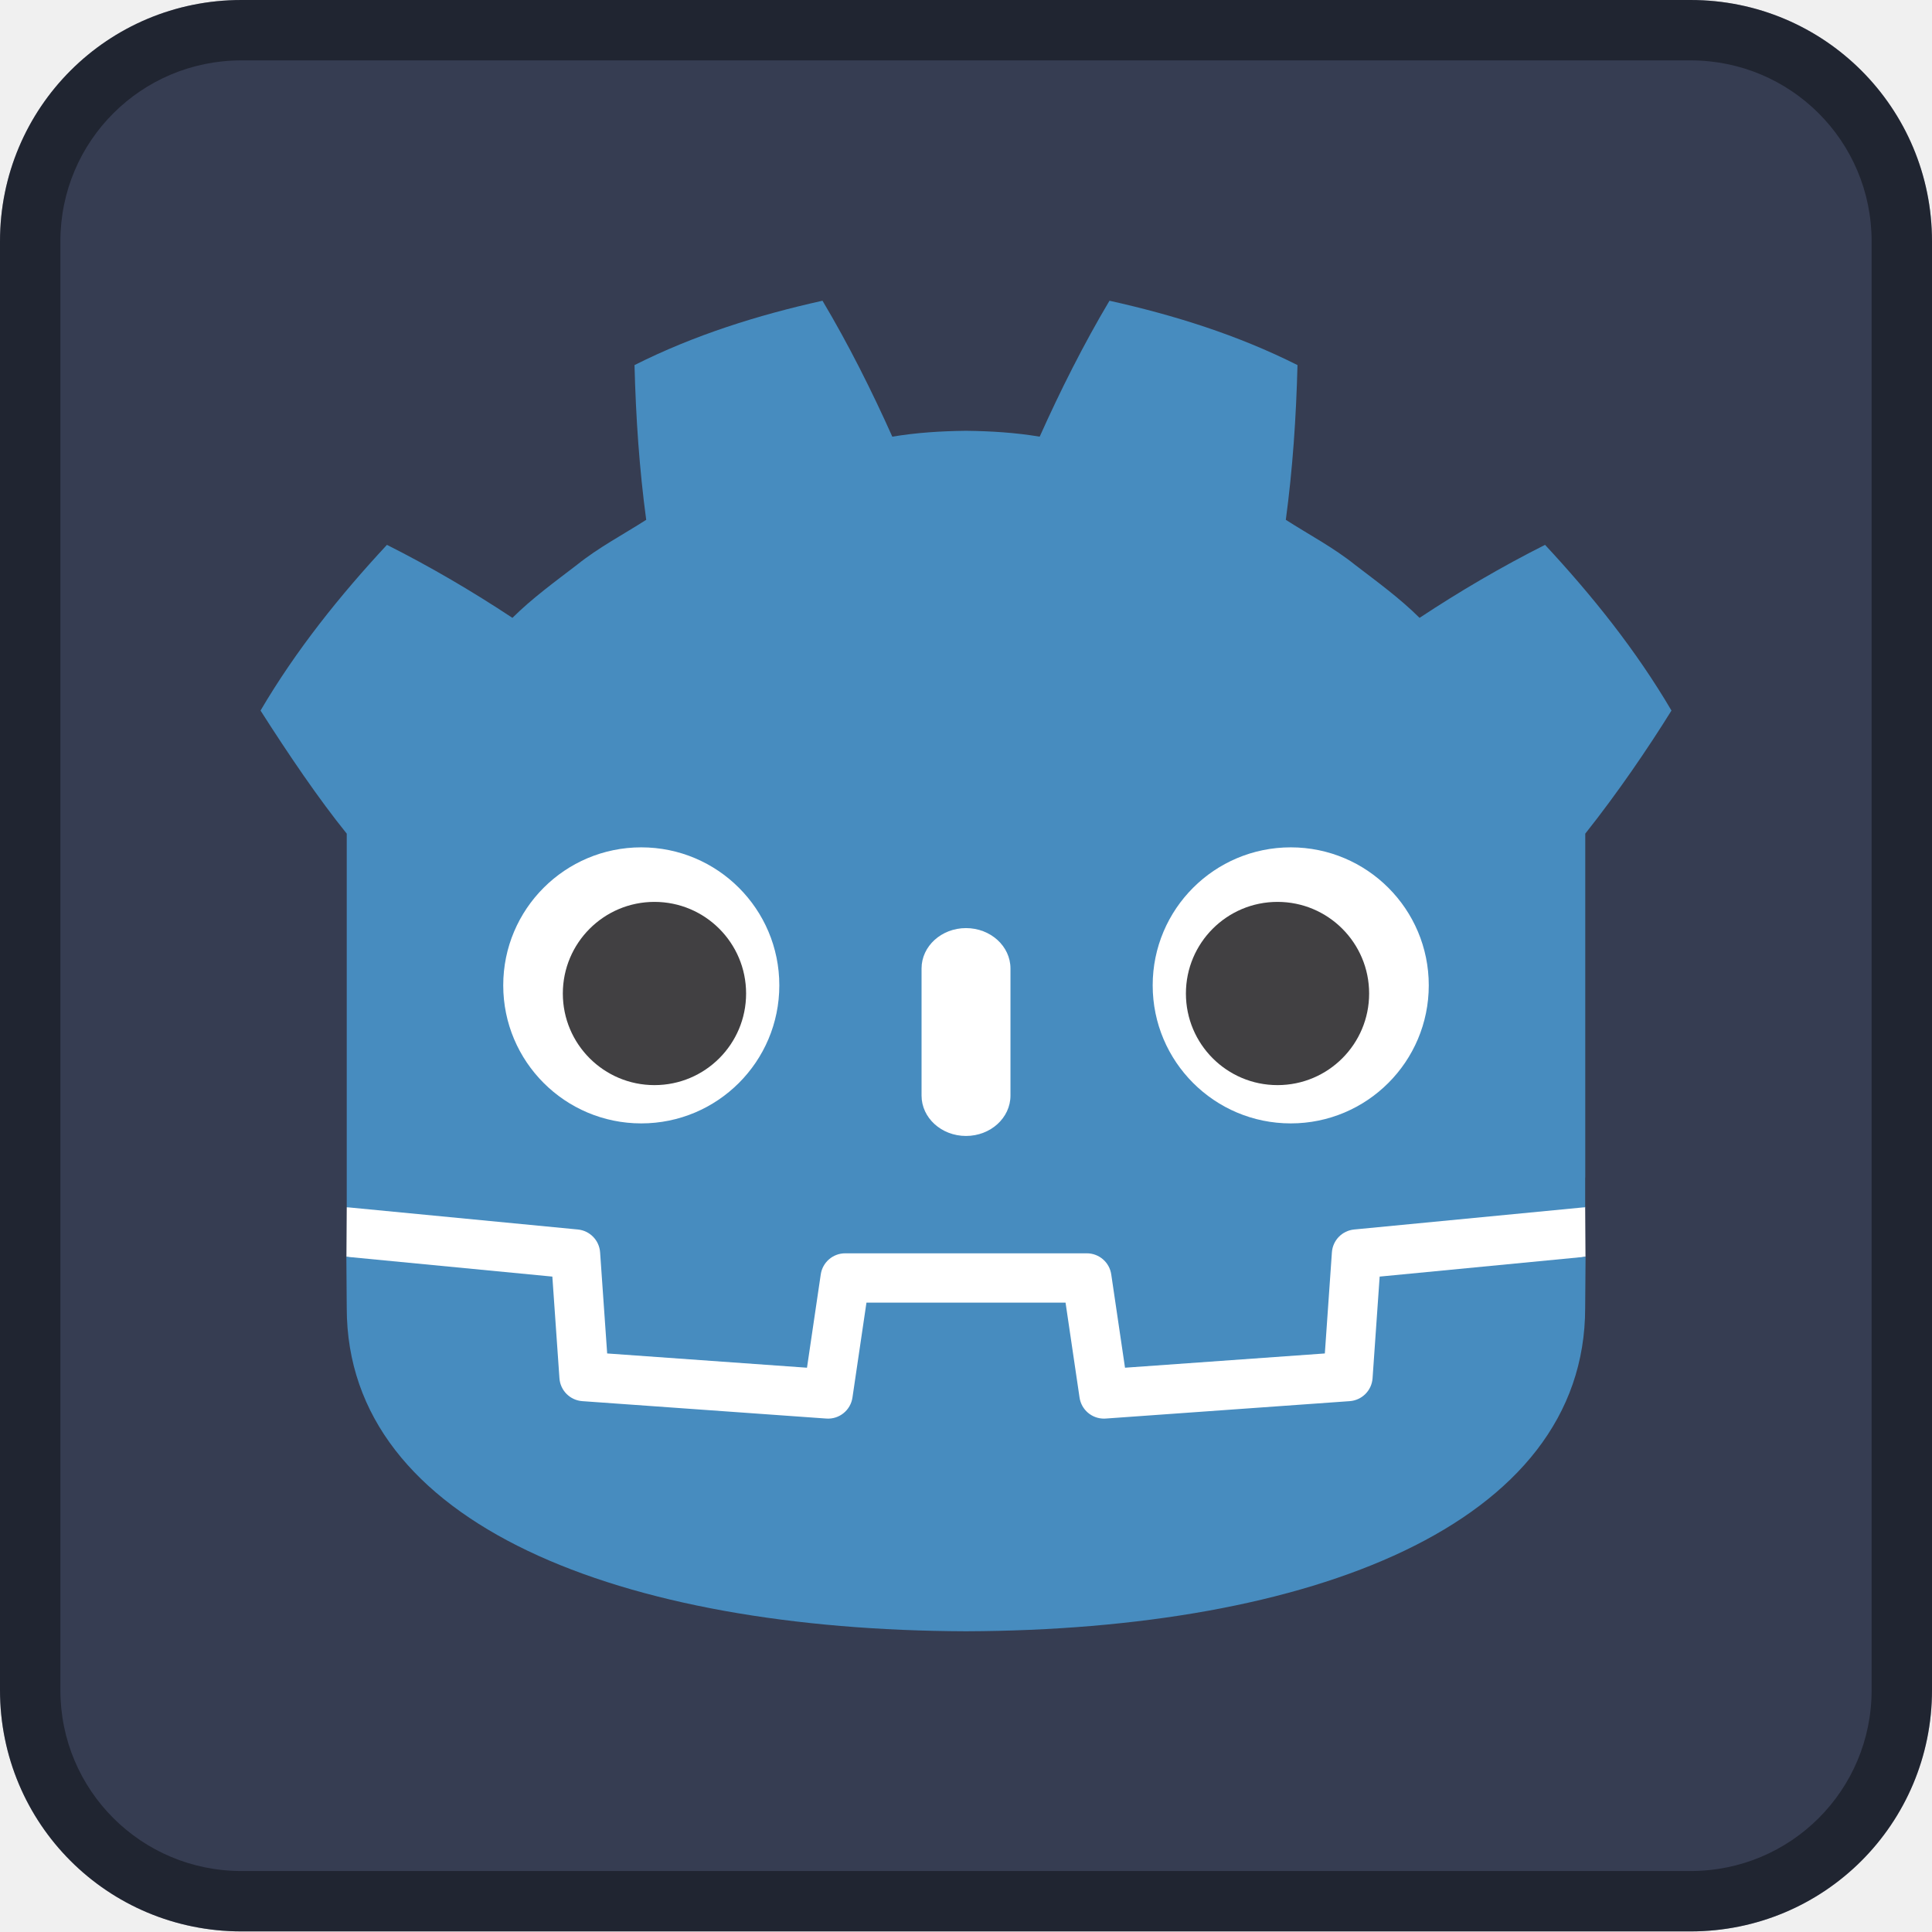
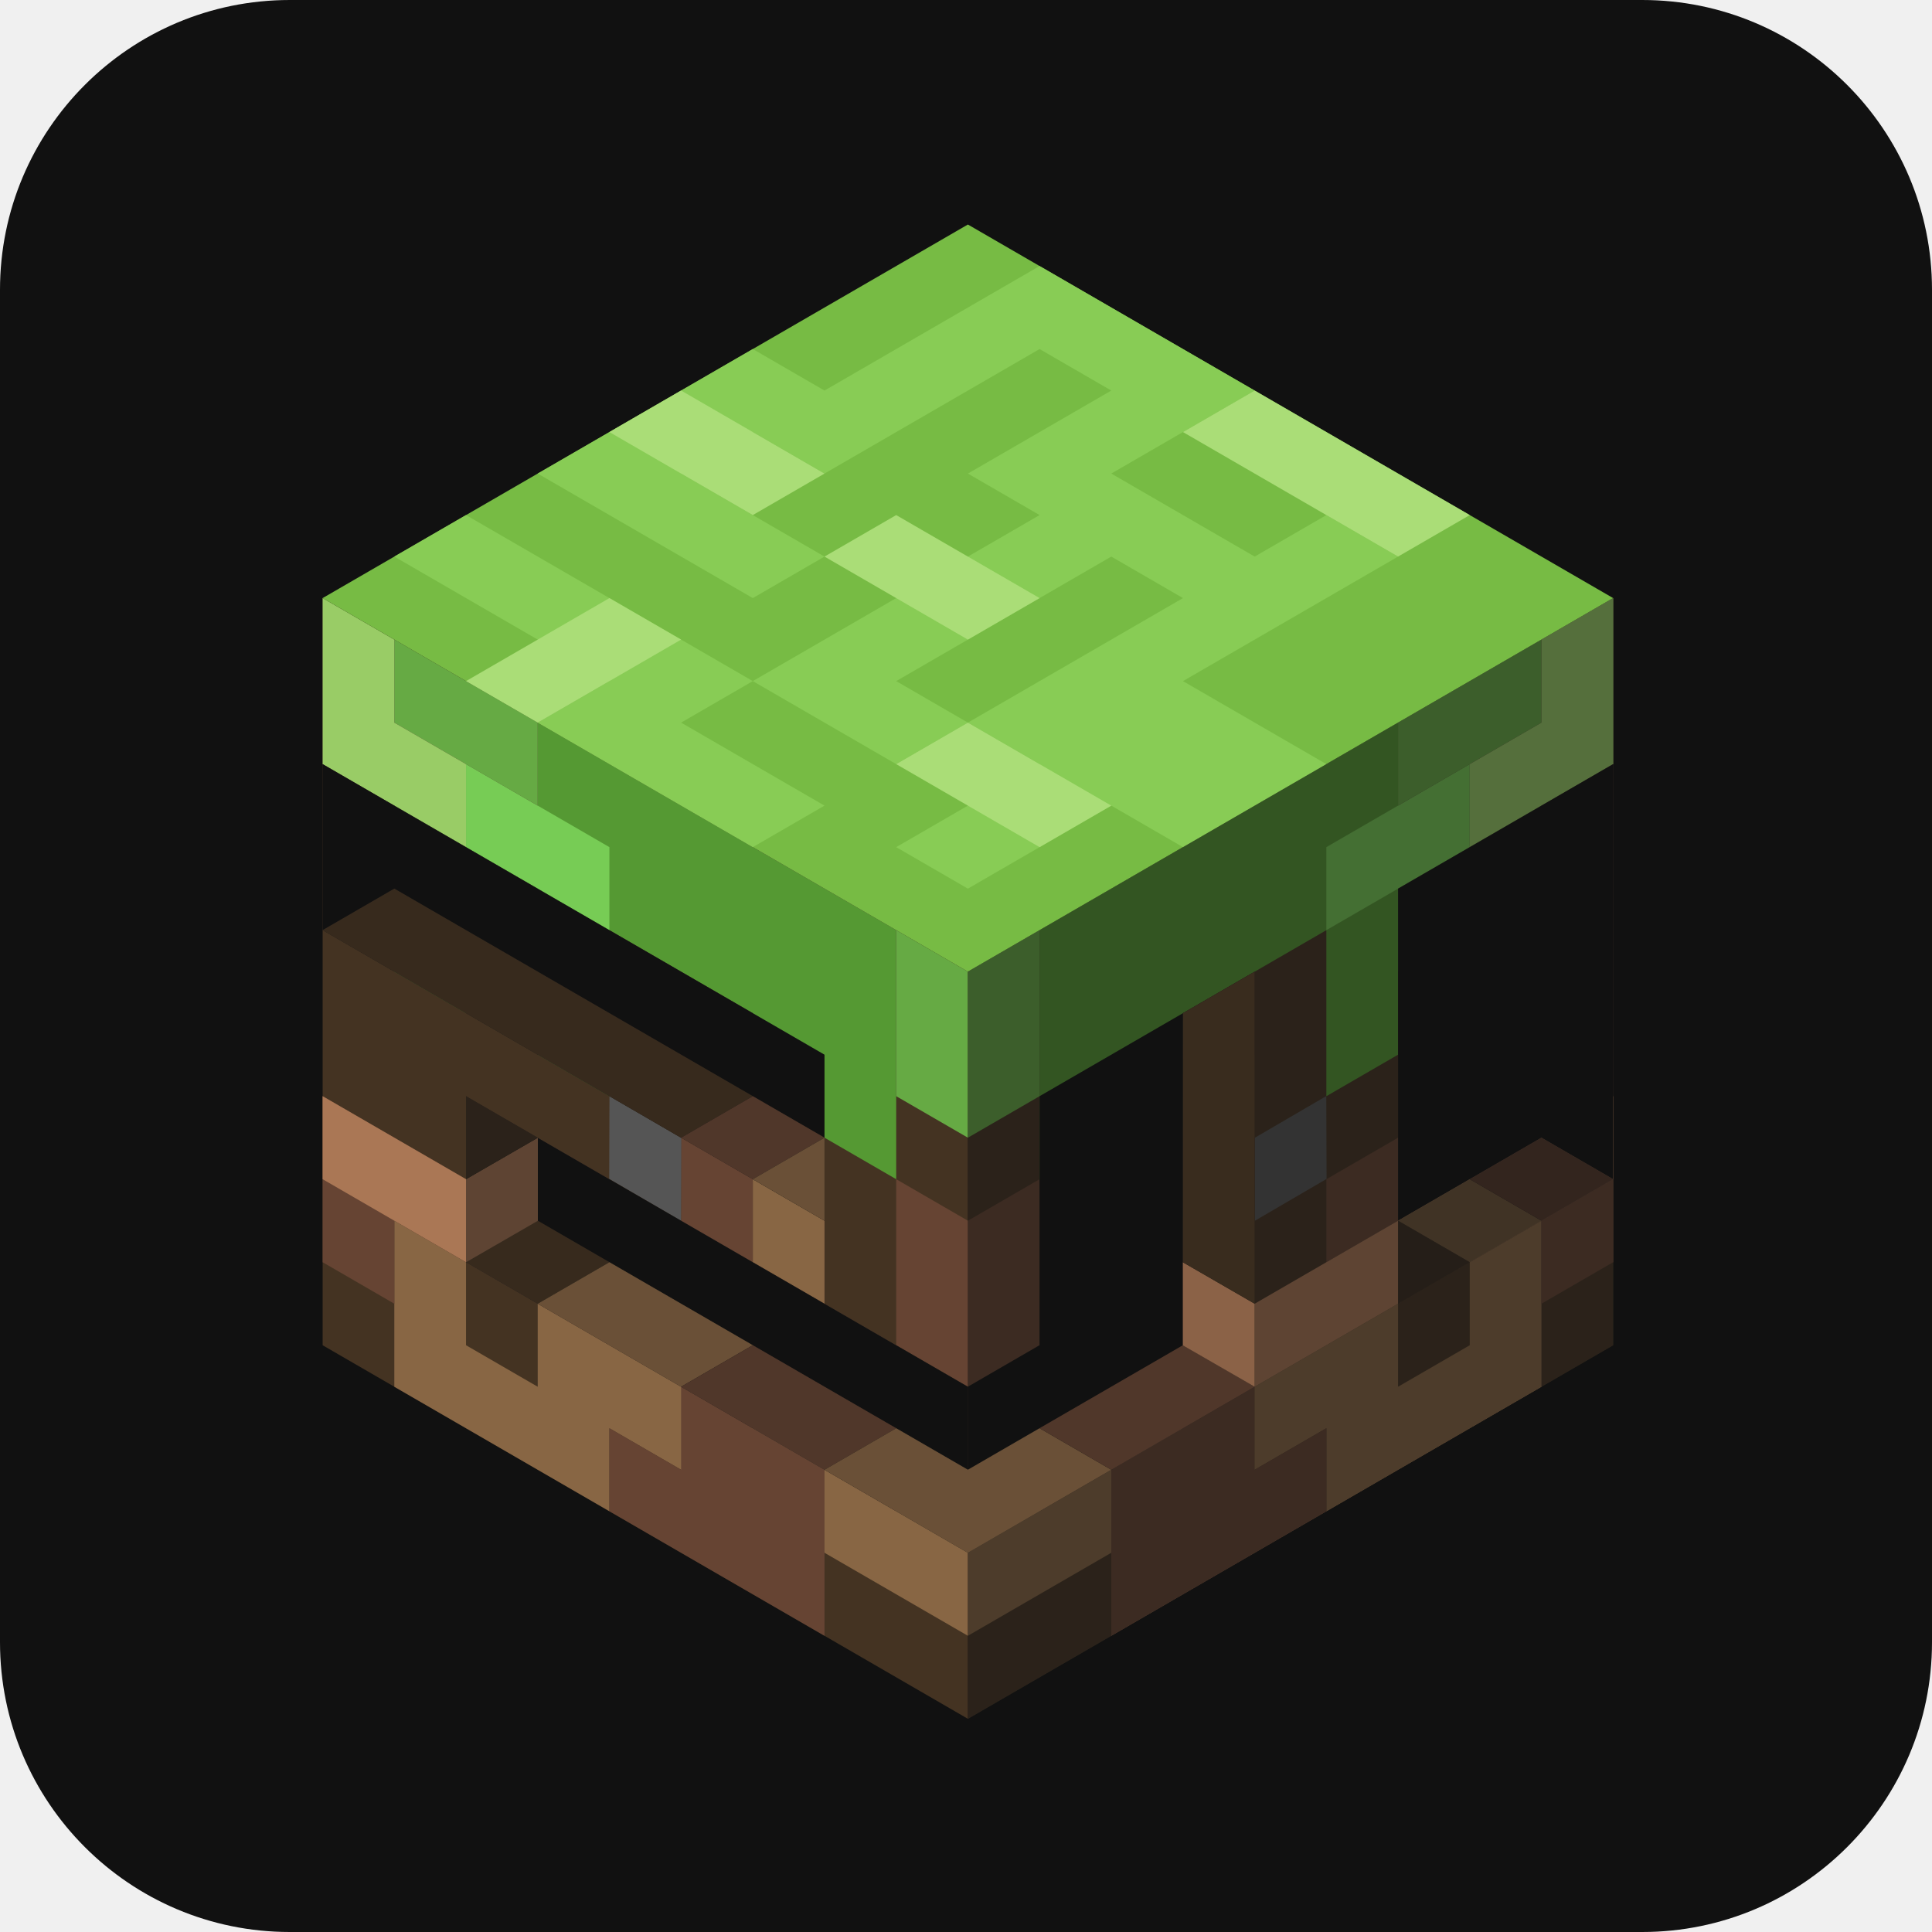
- <svg xmlns="http://www.w3.org/2000/svg" height="128" width="128">
-   <g transform="translate(32 32)">
-     <path d="m-16-32c-8.86 0-16 7.13-16 15.99v95.98c0 8.86 7.13 15.99 16 15.99h96c8.86 0 16-7.13 16-15.99v-95.98c0-8.85-7.14-15.99-16-15.99z" fill="#363d52" />
-     <path d="m-16-32c-8.86 0-16 7.13-16 15.99v95.98c0 8.86 7.13 15.99 16 15.99h96c8.86 0 16-7.13 16-15.99v-95.98c0-8.85-7.14-15.99-16-15.99zm0 4h96c6.64 0 12 5.35 12 11.99v95.98c0 6.64-5.35 11.99-12 11.99h-96c-6.64 0-12-5.35-12-11.99v-95.98c0-6.64 5.36-11.99 12-11.99z" fill-opacity=".4" />
+ <svg xmlns="http://www.w3.org/2000/svg" aria-label="Minecraft" role="img" viewBox="0 0 512 512" stroke-linecap="square" fill="none" version="1.1" id="svg12">
+   <defs id="defs12" />
+   <rect width="512" height="512" rx="15%" fill="#111" id="rect1" />
+   <g id="a" transform="matrix(19 11 0 22 76 142)">
+     <path fill="#432" d="M.5.5h9v9h-9" id="path1" />
+     <path style="color:#000000;fill:#886644;-inkscape-stroke:none" d="M 6.5,4.5 V 5 7.5 h -3 v 1 h -1 V 8 7.5 h -1 V 8 9.5 h 3 v -1 h 5 v -2 h -2 V 5 4.5 Z" id="path2" />
+     <path style="color:#000000;fill:#664433;-inkscape-stroke:none" d="M 5.5,3.5 V 4 8.5 H 5 4.5 v 1 H 5 7.5 v -2 h -1 v -1 H 7 7.5 V 7 7.5 h 1 V 7 5.5 H 7 6.5 V 4 3.5 Z m 3,2 h 1 V 5 4 3.5 h -1 V 4 5 Z m -6,0 v 1 h -2 V 8 8.5 h 1 V 8 7.5 h 2 v -1 H 4 4.5 v -1 H 4 Z" id="path3" />
+     <path style="color:#000000;fill:#aa7755;-inkscape-stroke:none" d="m 0.5,6.5 v 1 H 1 2 2.5 v -1 H 2 1 Z m 3,0 v 1 H 4 5 5.5 v -1 H 5 4 Z" id="path4" />
+     <path stroke="#555" d="M5 5z" id="path5" />
+     <path style="color:#000000;fill:#559933;-inkscape-stroke:none" d="m 3.5,0.5 v 1 1 h -2 V 4 4.5 h 1 V 4 3.5 h 1 V 4 4.5 h 1 V 4 3.5 2.5 h 2 v 1 h 2 v -3 z" id="path6" />
+     <path style="color:#000000;fill:#66aa44;-inkscape-stroke:none" d="m 1.5,0.5 v 1 H 2 3 3.5 v -1 H 3 2 Z m 7,0 V 1 2 2.5 h 1 V 2 1 0.5 Z" id="path7" />
+     <path style="color:#000000;fill:#77cc55;-inkscape-stroke:none" d="m 2.5,1.5 v 1 H 3 4 4.5 v -1 H 4 3 Z" id="path8" />
+     <path style="color:#000000;fill:#99cc66;-inkscape-stroke:none" d="M 0.5,0.5 V 1 2.5 H 2 2.5 v -1 H 2 1.5 V 1 0.5 Z" id="path9" />
  </g>
-   <g stroke-width="9.927" transform="matrix(.1007308 0 0 .1007308 12.42592 2.256365)">
-     <path d="m0 0s-.325 1.994-.515 1.976l-36.182-3.491c-2.879-.278-5.115-2.574-5.317-5.459l-.994-14.247-27.992-1.997-1.904 12.912c-.424 2.872-2.932 5.037-5.835 5.037h-38.188c-2.902 0-5.41-2.165-5.834-5.037l-1.905-12.912-27.992 1.997-.994 14.247c-.202 2.886-2.438 5.182-5.317 5.46l-36.2 3.49c-.187.018-.324-1.978-.511-1.978l-.049-7.83 30.658-4.944 1.004-14.374c.203-2.91 2.551-5.263 5.463-5.472l38.551-2.75c.146-.01.29-.016.434-.016 2.897 0 5.401 2.166 5.825 5.038l1.959 13.286h28.005l1.959-13.286c.423-2.871 2.93-5.037 5.831-5.037.142 0 .284.005.423.015l38.556 2.75c2.911.209 5.26 2.562 5.463 5.472l1.003 14.374 30.645 4.966z" fill="#fff" transform="matrix(4.162611 0 0 -4.162611 919.2406 771.6719)" />
-     <path d="m0 0v-47.514-6.035-5.492c.108-.001.216-.005.323-.015l36.196-3.49c1.896-.183 3.382-1.709 3.514-3.609l1.116-15.978 31.574-2.253 2.175 14.747c.282 1.912 1.922 3.329 3.856 3.329h38.188c1.933 0 3.573-1.417 3.855-3.329l2.175-14.747 31.575 2.253 1.115 15.978c.133 1.9 1.618 3.425 3.514 3.609l36.182 3.49c.107.01.214.014.322.015v4.711l.015.005v54.325c5.097 6.416 9.923 13.494 13.621 19.449-5.651 9.62-12.575 18.217-19.976 26.182-6.864-3.455-13.531-7.369-19.828-11.534-3.151 3.132-6.7 5.694-10.186 8.372-3.425 2.751-7.285 4.768-10.946 7.118 1.09 8.117 1.629 16.108 1.846 24.448-9.446 4.754-19.519 7.906-29.708 10.17-4.068-6.837-7.788-14.241-11.028-21.479-3.842.642-7.702.88-11.567.926v.006c-.027 0-.052-.006-.075-.006-.024 0-.049.006-.073.006v-.006c-3.872-.046-7.729-.284-11.572-.926-3.238 7.238-6.956 14.642-11.03 21.479-10.184-2.264-20.258-5.416-29.703-10.17.216-8.34.755-16.331 1.848-24.448-3.668-2.35-7.523-4.367-10.949-7.118-3.481-2.678-7.036-5.24-10.188-8.372-6.297 4.165-12.962 8.079-19.828 11.534-7.401-7.965-14.321-16.562-19.974-26.182 4.443-6.974 9.208-13.983 13.621-19.449z" fill="#478cbf" transform="matrix(4.162611 0 0 -4.162611 104.6989 525.907)" />
-     <path d="m0 0-1.121-16.063c-.135-1.936-1.675-3.477-3.611-3.616l-38.555-2.751c-.094-.007-.188-.01-.281-.01-1.916 0-3.569 1.406-3.852 3.33l-2.211 14.994h-31.459l-2.211-14.994c-.297-2.018-2.101-3.469-4.133-3.32l-38.555 2.751c-1.936.139-3.476 1.68-3.611 3.616l-1.121 16.063-32.547 3.138c.015-3.498.06-7.33.06-8.093 0-34.374 43.605-50.896 97.781-51.086h.066.067c54.176.19 97.766 16.712 97.766 51.086 0 .777.047 4.593.063 8.093z" fill="#478cbf" transform="matrix(4.162611 0 0 -4.162611 784.0714 817.2428)" />
-     <path d="m0 0c0-12.052-9.765-21.815-21.813-21.815-12.042 0-21.81 9.763-21.81 21.815 0 12.044 9.768 21.802 21.81 21.802 12.048 0 21.813-9.758 21.813-21.802" fill="#fff" transform="matrix(4.162611 0 0 -4.162611 389.2148 625.671)" />
-     <path d="m0 0c0-7.994-6.479-14.473-14.479-14.473-7.996 0-14.479 6.479-14.479 14.473s6.483 14.479 14.479 14.479c8 0 14.479-6.485 14.479-14.479" fill="#414042" transform="matrix(4.162611 0 0 -4.162611 367.3669 631.0568)" />
-     <path d="m0 0c-3.878 0-7.021 2.858-7.021 6.381v20.081c0 3.52 3.143 6.381 7.021 6.381s7.028-2.861 7.028-6.381v-20.081c0-3.523-3.15-6.381-7.028-6.381" fill="#fff" transform="matrix(4.162611 0 0 -4.162611 511.9934 724.7395)" />
-     <path d="m0 0c0-12.052 9.765-21.815 21.815-21.815 12.041 0 21.808 9.763 21.808 21.815 0 12.044-9.767 21.802-21.808 21.802-12.05 0-21.815-9.758-21.815-21.802" fill="#fff" transform="matrix(4.162611 0 0 -4.162611 634.7871 625.671)" />
-     <path d="m0 0c0-7.994 6.477-14.473 14.471-14.473 8.002 0 14.479 6.479 14.479 14.473s-6.477 14.479-14.479 14.479c-7.994 0-14.471-6.485-14.471-14.479" fill="#414042" transform="matrix(4.162611 0 0 -4.162611 656.6406 631.0568)" />
+   <g id="use9" transform="matrix(-19,11,0,22,437,142)" style="opacity:1">
+     <path fill="#443322" d="m 0.5,0.5 h 9 v 9 h -9" id="path15" />
+     <path style="color:#000000;fill:#886644;-inkscape-stroke:none" d="M 6.5,4.5 V 5 7.5 h -3 v 1 h -1 V 8 7.5 h -1 V 8 9.5 h 3 v -1 h 5 v -2 h -2 V 5 4.5 Z" id="path16" />
+     <path style="color:#000000;fill:#664433;-inkscape-stroke:none" d="M 5.5,3.5 V 4 8.5 H 5 4.5 v 1 H 5 7.5 v -2 h -1 v -1 H 7 7.5 V 7 7.5 h 1 V 7 5.5 H 7 6.5 V 4 3.5 Z m 3,2 h 1 V 5 4 3.5 h -1 V 4 5 Z m -6,0 v 1 h -2 V 8 8.5 h 1 V 8 7.5 h 2 v -1 H 4 4.5 v -1 H 4 Z" id="path17" />
+     <path style="color:#000000;fill:#aa7755;-inkscape-stroke:none" d="m 0.5,6.5 v 1 H 1 2 2.5 v -1 H 2 1 Z m 3,0 v 1 H 4 5 5.5 v -1 H 5 4 Z" id="path18" />
+     <path stroke="#555555" d="M 5,5 Z" id="path19" />
+     <path style="color:#000000;fill:#559933;-inkscape-stroke:none" d="m 3.5,0.5 v 1 1 h -2 V 4 4.5 h 1 V 4 3.5 h 1 V 4 4.5 h 1 V 4 3.5 2.5 h 2 v 1 h 2 v -3 z" id="path20" />
+     <path style="color:#000000;fill:#66aa44;-inkscape-stroke:none" d="m 1.5,0.5 v 1 H 2 3 3.5 v -1 H 3 2 Z m 7,0 V 1 2 2.5 h 1 V 2 1 0.5 Z" id="path21" />
+     <path style="color:#000000;fill:#77cc55;-inkscape-stroke:none" d="m 2.5,1.5 v 1 H 3 4 4.5 v -1 H 4 3 Z" id="path22" />
+     <path style="color:#000000;fill:#99cc66;-inkscape-stroke:none" d="M 0.5,0.5 V 1 2.5 H 2 2.5 v -1 H 2 1.5 V 1 0.5 Z" id="path23" />
  </g>
+   <g transform="matrix(-19,11,-19,-11,446.5,158.5)" id="g12">
+     <path fill="#77bb44" d="m 0.5,0.5 h 9 v 9 h -9" id="path10" />
+     <path style="color:#000000;fill:#88cc55;-inkscape-stroke:none" d="m 4.5,0.5 v 2 H 2 1.5 v 1 H 2 2.5 V 4 5.5 h -2 v 3 h 3 v 1 h 3 V 7 6.5 h -1 V 7 8.5 h -1 v -1 h -3 v -1 h 2 v -1 H 4 7.5 V 4 3.5 h -1 V 4 4.5 H 4 3.5 V 4 3.5 h 3 v -1 H 8 8.5 v -1 H 8 6.5 v -1 z m 3,5 V 9 9.5 h 1 V 9 6.5 h 1 V 4 3.5 h -1 V 4 5.5 Z" id="path11" />
+     <path style="color:#000000;fill:#aadd77;-inkscape-stroke:none" d="M 6.5,1.5 V 2 3 3.5 h 1 V 3 2 1.5 Z m -6,1 V 3 5 5.5 h 1 V 5 3 2.5 Z m 4,2 V 5 6 6.5 h 1 V 6 5 4.5 Z m 3,2 v 1 H 8 9 9.5 v -1 H 9 8 Z m -3,1 V 8 9 9.5 h 1 V 9 8 7.5 Z" id="path12" />
+   </g>
+   <path style="opacity:0.5;fill:#111111;fill-opacity:1;stroke-width:2;stroke-linejoin:round;stroke-miterlimit:0;paint-order:fill markers stroke" d="m 256.5,257.5 v 198 l 171,-99 v -198 z" id="path44" />
+   <path style="fill:#111111;fill-opacity:1;stroke-width:2;stroke-linejoin:round;stroke-miterlimit:0;paint-order:fill markers stroke" d="m 275.5,290.5 v 66 l -19,11 v 44 l 76,-44 v -110 z" id="path26" />
+   <path style="fill:#111111;fill-opacity:1;stroke-width:2;stroke-linejoin:round;stroke-miterlimit:0;paint-order:fill markers stroke" d="m 370.5,235.5 57,-33 v 110 l -57,33 z" id="path27" />
+   <path style="display:inline;fill:#111111;fill-opacity:1;stroke-width:2;stroke-linejoin:round;stroke-miterlimit:0;paint-order:fill markers stroke" d="m 218.5,279.5 -133,-77 v 44 l 133,77 z" id="path28" />
+   <path style="display:inline;fill:#111111;fill-opacity:1;stroke-width:2;stroke-linejoin:round;stroke-miterlimit:0;paint-order:fill markers stroke" d="m 256.5,367.5 -133,-77 v 44 l 133,77 z" id="path29" />
+   <path style="color:#000000;display:inline;fill:#443322;stroke-width:20.445;-inkscape-stroke:none;fill-opacity:1" d="m 199.5,290.5 -95,-55 -19,11 95,55 z" id="path31" />
+   <path style="color:#000000;display:inline;fill:#664433;fill-opacity:1;stroke-width:20.445;-inkscape-stroke:none" d="m 218.5,301.5 -19,-11 -19,11 19,11 z" id="path32" />
+   <path style="color:#000000;display:inline;fill:#886644;fill-opacity:1;stroke-width:20.445;-inkscape-stroke:none" d="m 218.5,301.5 -19,11 19,11 z" id="path33" />
+   <path style="fill:#111111;fill-opacity:1;stroke-width:2;stroke-linejoin:round;stroke-miterlimit:0;paint-order:fill markers stroke;opacity:0.25" d="m 104.5,235.5 -19,11 133,77 v -22 z" id="path34" />
+   <path style="color:#000000;display:inline;fill:#443322;fill-opacity:1;stroke-width:20.445;-inkscape-stroke:none" d="m 161.5,334.5 -19,-11 -19,11 19,11 z" id="path35" />
+   <path style="color:#000000;display:inline;fill:#886644;fill-opacity:1;stroke-width:20.445;-inkscape-stroke:none" d="m 199.5,356.5 -38,-22 -19,11 38,22 z" id="path36" />
+   <path style="color:#000000;display:inline;fill:#664433;fill-opacity:1;stroke-width:20.445;-inkscape-stroke:none" d="m 237.5,378.5 -38,-22 -19,11 38,22 z" id="path37" />
+   <path id="path38" style="color:#000000;display:inline;fill:#886644;fill-opacity:1;stroke-width:20.445;-inkscape-stroke:none" d="M 237.5 378.5 L 218.5 389.5 L 237.5 400.5 L 256.5 411.5 L 275.5 400.5 L 294.5 389.5 L 275.5 378.5 L 256.5 389.5 L 237.5 378.5 z " />
+   <path style="color:#000000;display:inline;fill:#664433;fill-opacity:1;stroke-width:20.445;-inkscape-stroke:none" d="m 275.5,378.5 38,-22 19,11 -38,22 z" id="path39" />
+   <path style="fill:#aa7755;fill-opacity:1;stroke-width:2;stroke-linejoin:round;stroke-miterlimit:0;paint-order:fill markers stroke" d="m 123.5,334.5 v -22 l 19.026,-10.985 v 22 z" id="path40" />
+   <path style="opacity:1;fill:#443322;fill-opacity:1;stroke-width:2;stroke-linejoin:round;stroke-miterlimit:0;paint-order:fill markers stroke" d="M 142.526,301.515 123.5,290.5 v 22 z" id="path41" />
+   <path style="opacity:0.5;fill:#111111;fill-opacity:1;stroke-width:2;stroke-linejoin:round;stroke-miterlimit:0;paint-order:fill markers stroke" d="M 142.526,301.515 123.5,290.5 v 44 l 19.026,-10.985 z" id="path42" />
+   <path style="opacity:0.25;fill:#111111;fill-opacity:1;stroke-width:2;stroke-linejoin:round;stroke-miterlimit:0;paint-order:fill markers stroke" d="m 142.5,323.5 -19,11 133,77 76,-44 -19,-11 -57,33 z" id="path43" />
+   <path style="opacity:1;fill:#aa7755;fill-opacity:1;stroke-width:2;stroke-linejoin:round;stroke-miterlimit:0;paint-order:fill markers stroke" d="m 332.5,367.5 v -22 l -19.026,-10.985 v 22 z" id="path45" />
+   <path style="opacity:1;fill:#443322;fill-opacity:1;stroke-width:2;stroke-linejoin:round;stroke-miterlimit:0;paint-order:fill markers stroke" d="M 332.5,345.5 313.474,334.515 313.5,268.5 l 19,-11 z" id="path46" />
+   <path style="opacity:0.2;fill:#111111;fill-opacity:1;stroke-width:2;stroke-linejoin:round;stroke-miterlimit:0;paint-order:fill markers stroke" d="m 332.5,367.5 -19,-11 v -88 l 19,-11 z" id="path47" />
+   <path style="opacity:1;fill:#443322;fill-opacity:1;stroke-width:2;stroke-linejoin:round;stroke-miterlimit:0;paint-order:fill markers stroke" d="m 389.5,334.5 -19,-11 v 22 z" id="path48" />
+   <path style="opacity:1;fill:#886644;fill-opacity:1;stroke-width:2;stroke-linejoin:round;stroke-miterlimit:0;paint-order:fill markers stroke" d="m 389.5,334.5 19,-11 -19,-11 -19,11 z" id="path49" />
+   <path style="opacity:1;fill:#664433;fill-opacity:1;stroke-width:2;stroke-linejoin:round;stroke-miterlimit:0;paint-order:fill markers stroke" d="m 408.5,323.5 19,-11 -19,-11 -19,11 z" id="path50" />
+   <path style="opacity:0.6;fill:#111111;fill-opacity:1;stroke-width:2;stroke-linejoin:round;stroke-miterlimit:0;paint-order:fill markers stroke" d="m 370.5,345.5 57,-33 -19,-11 -38,22 z" id="path51" />
</svg>
